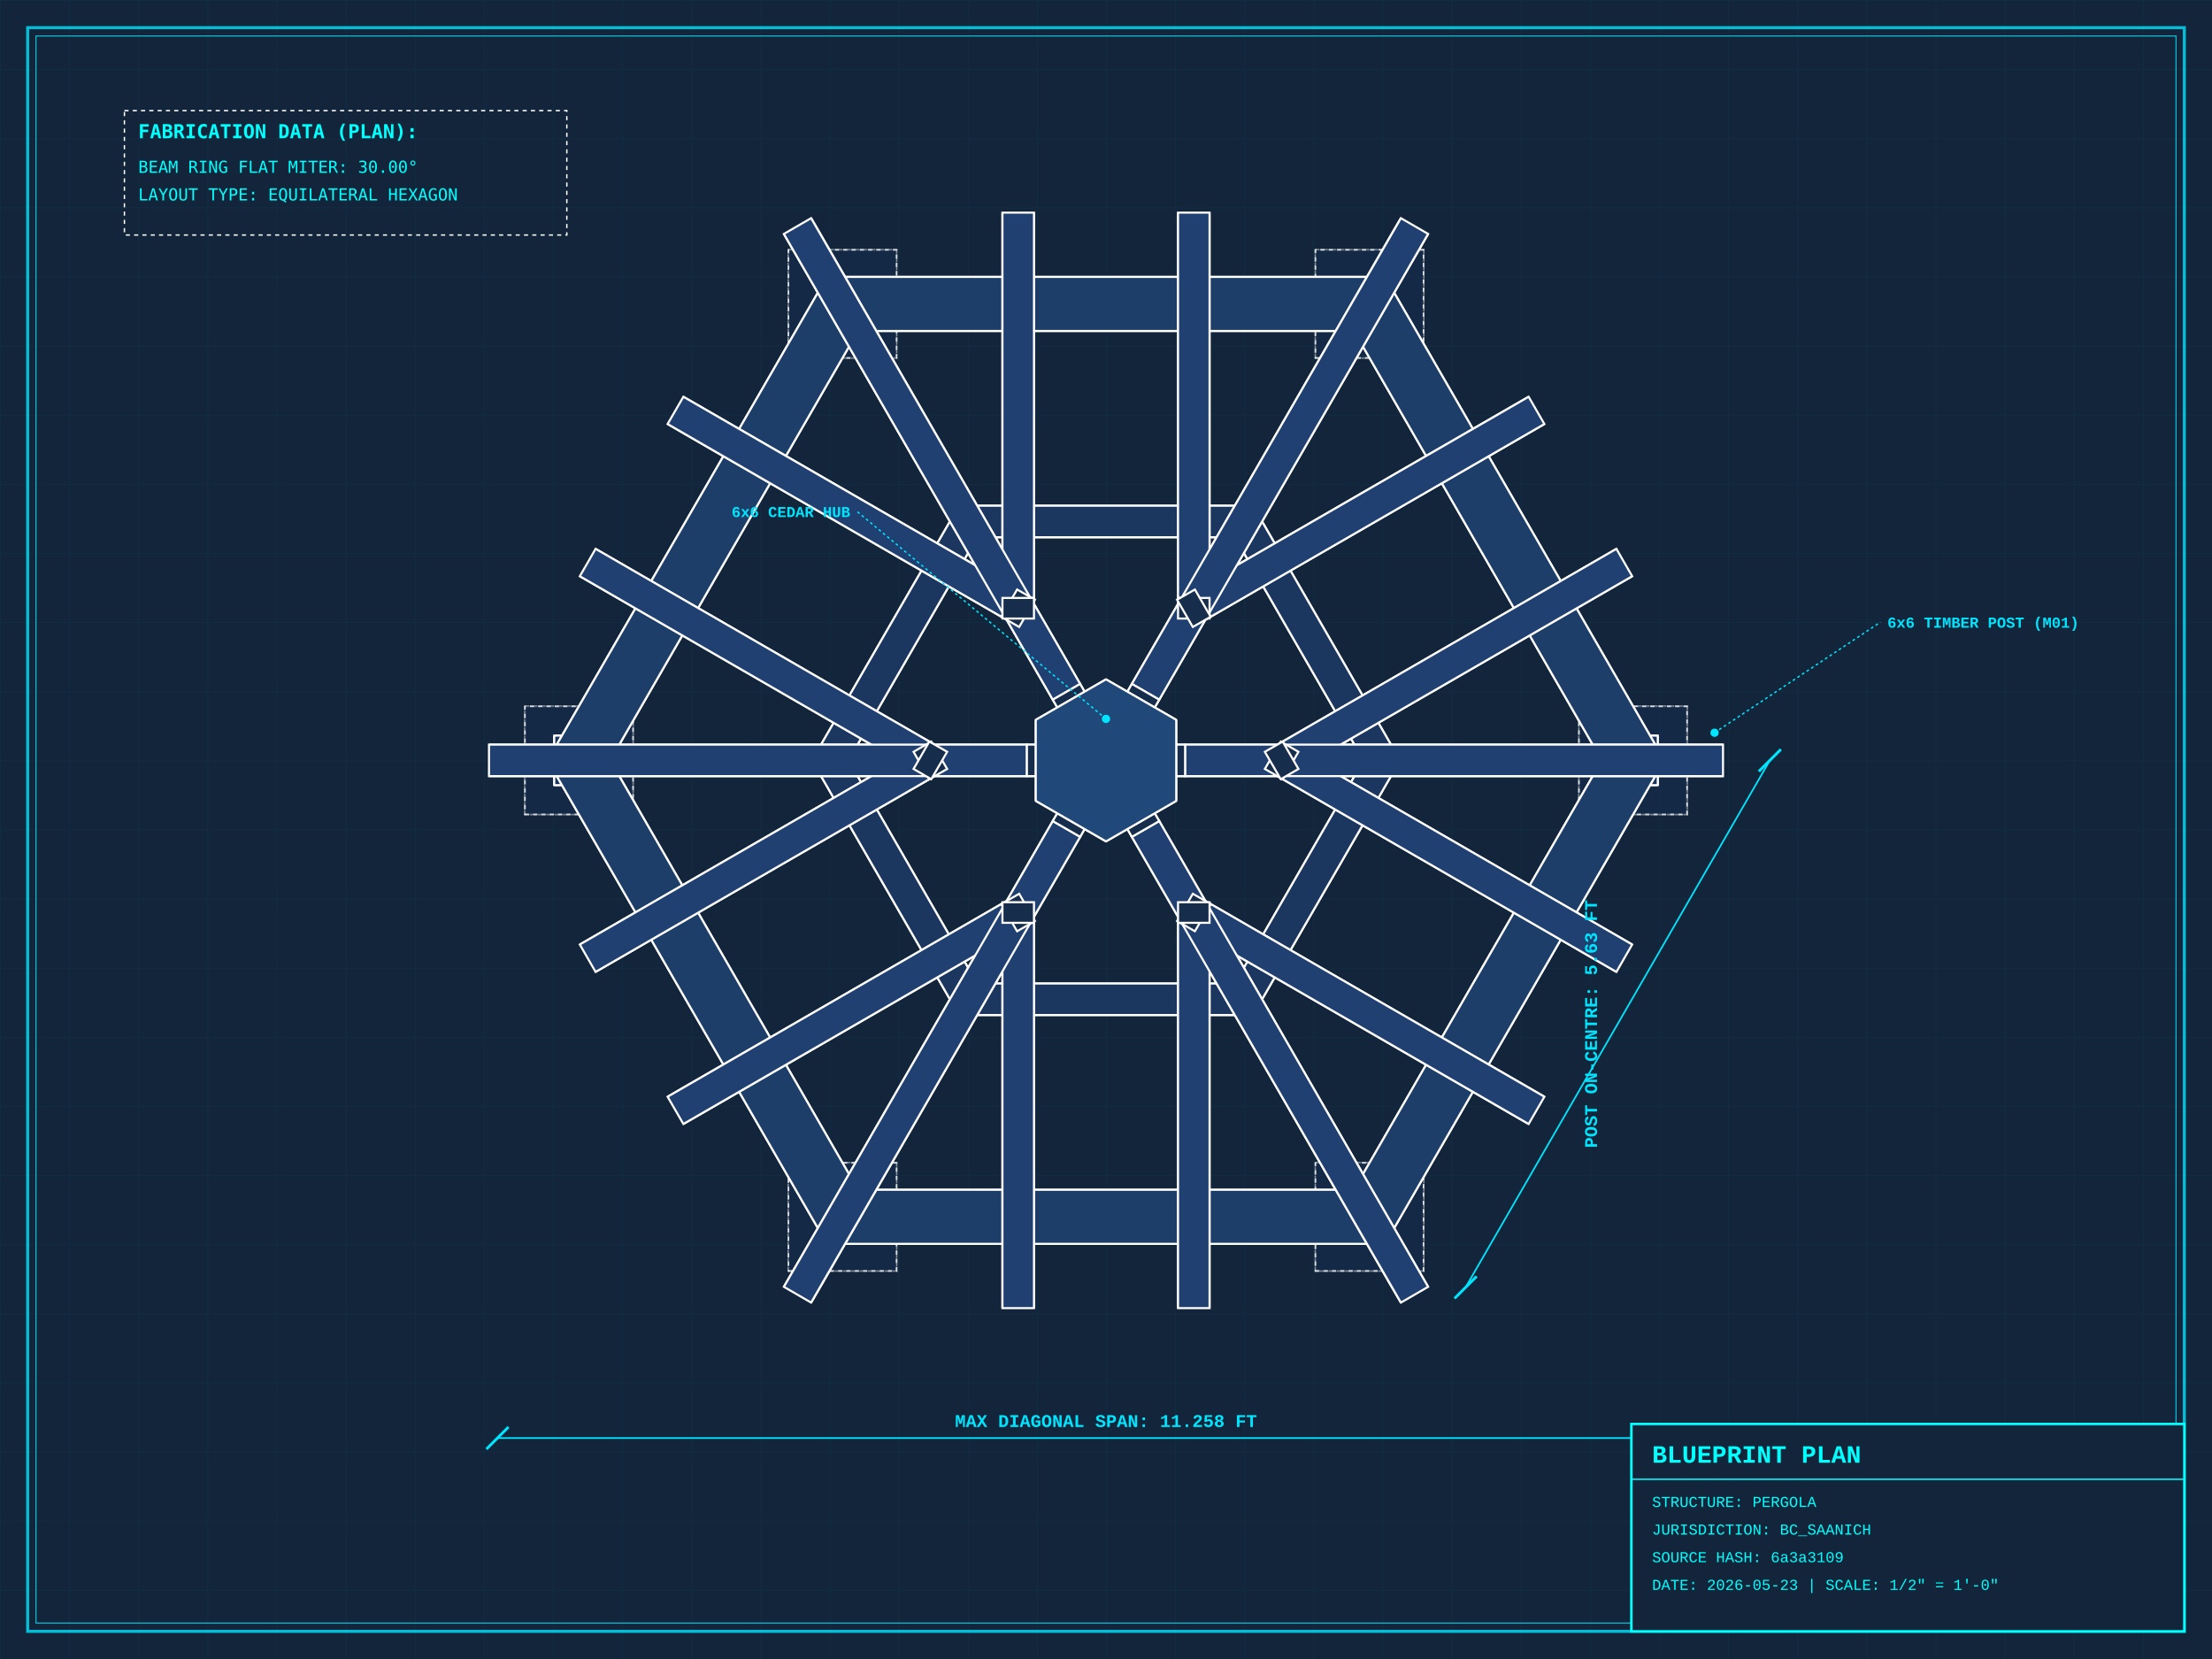
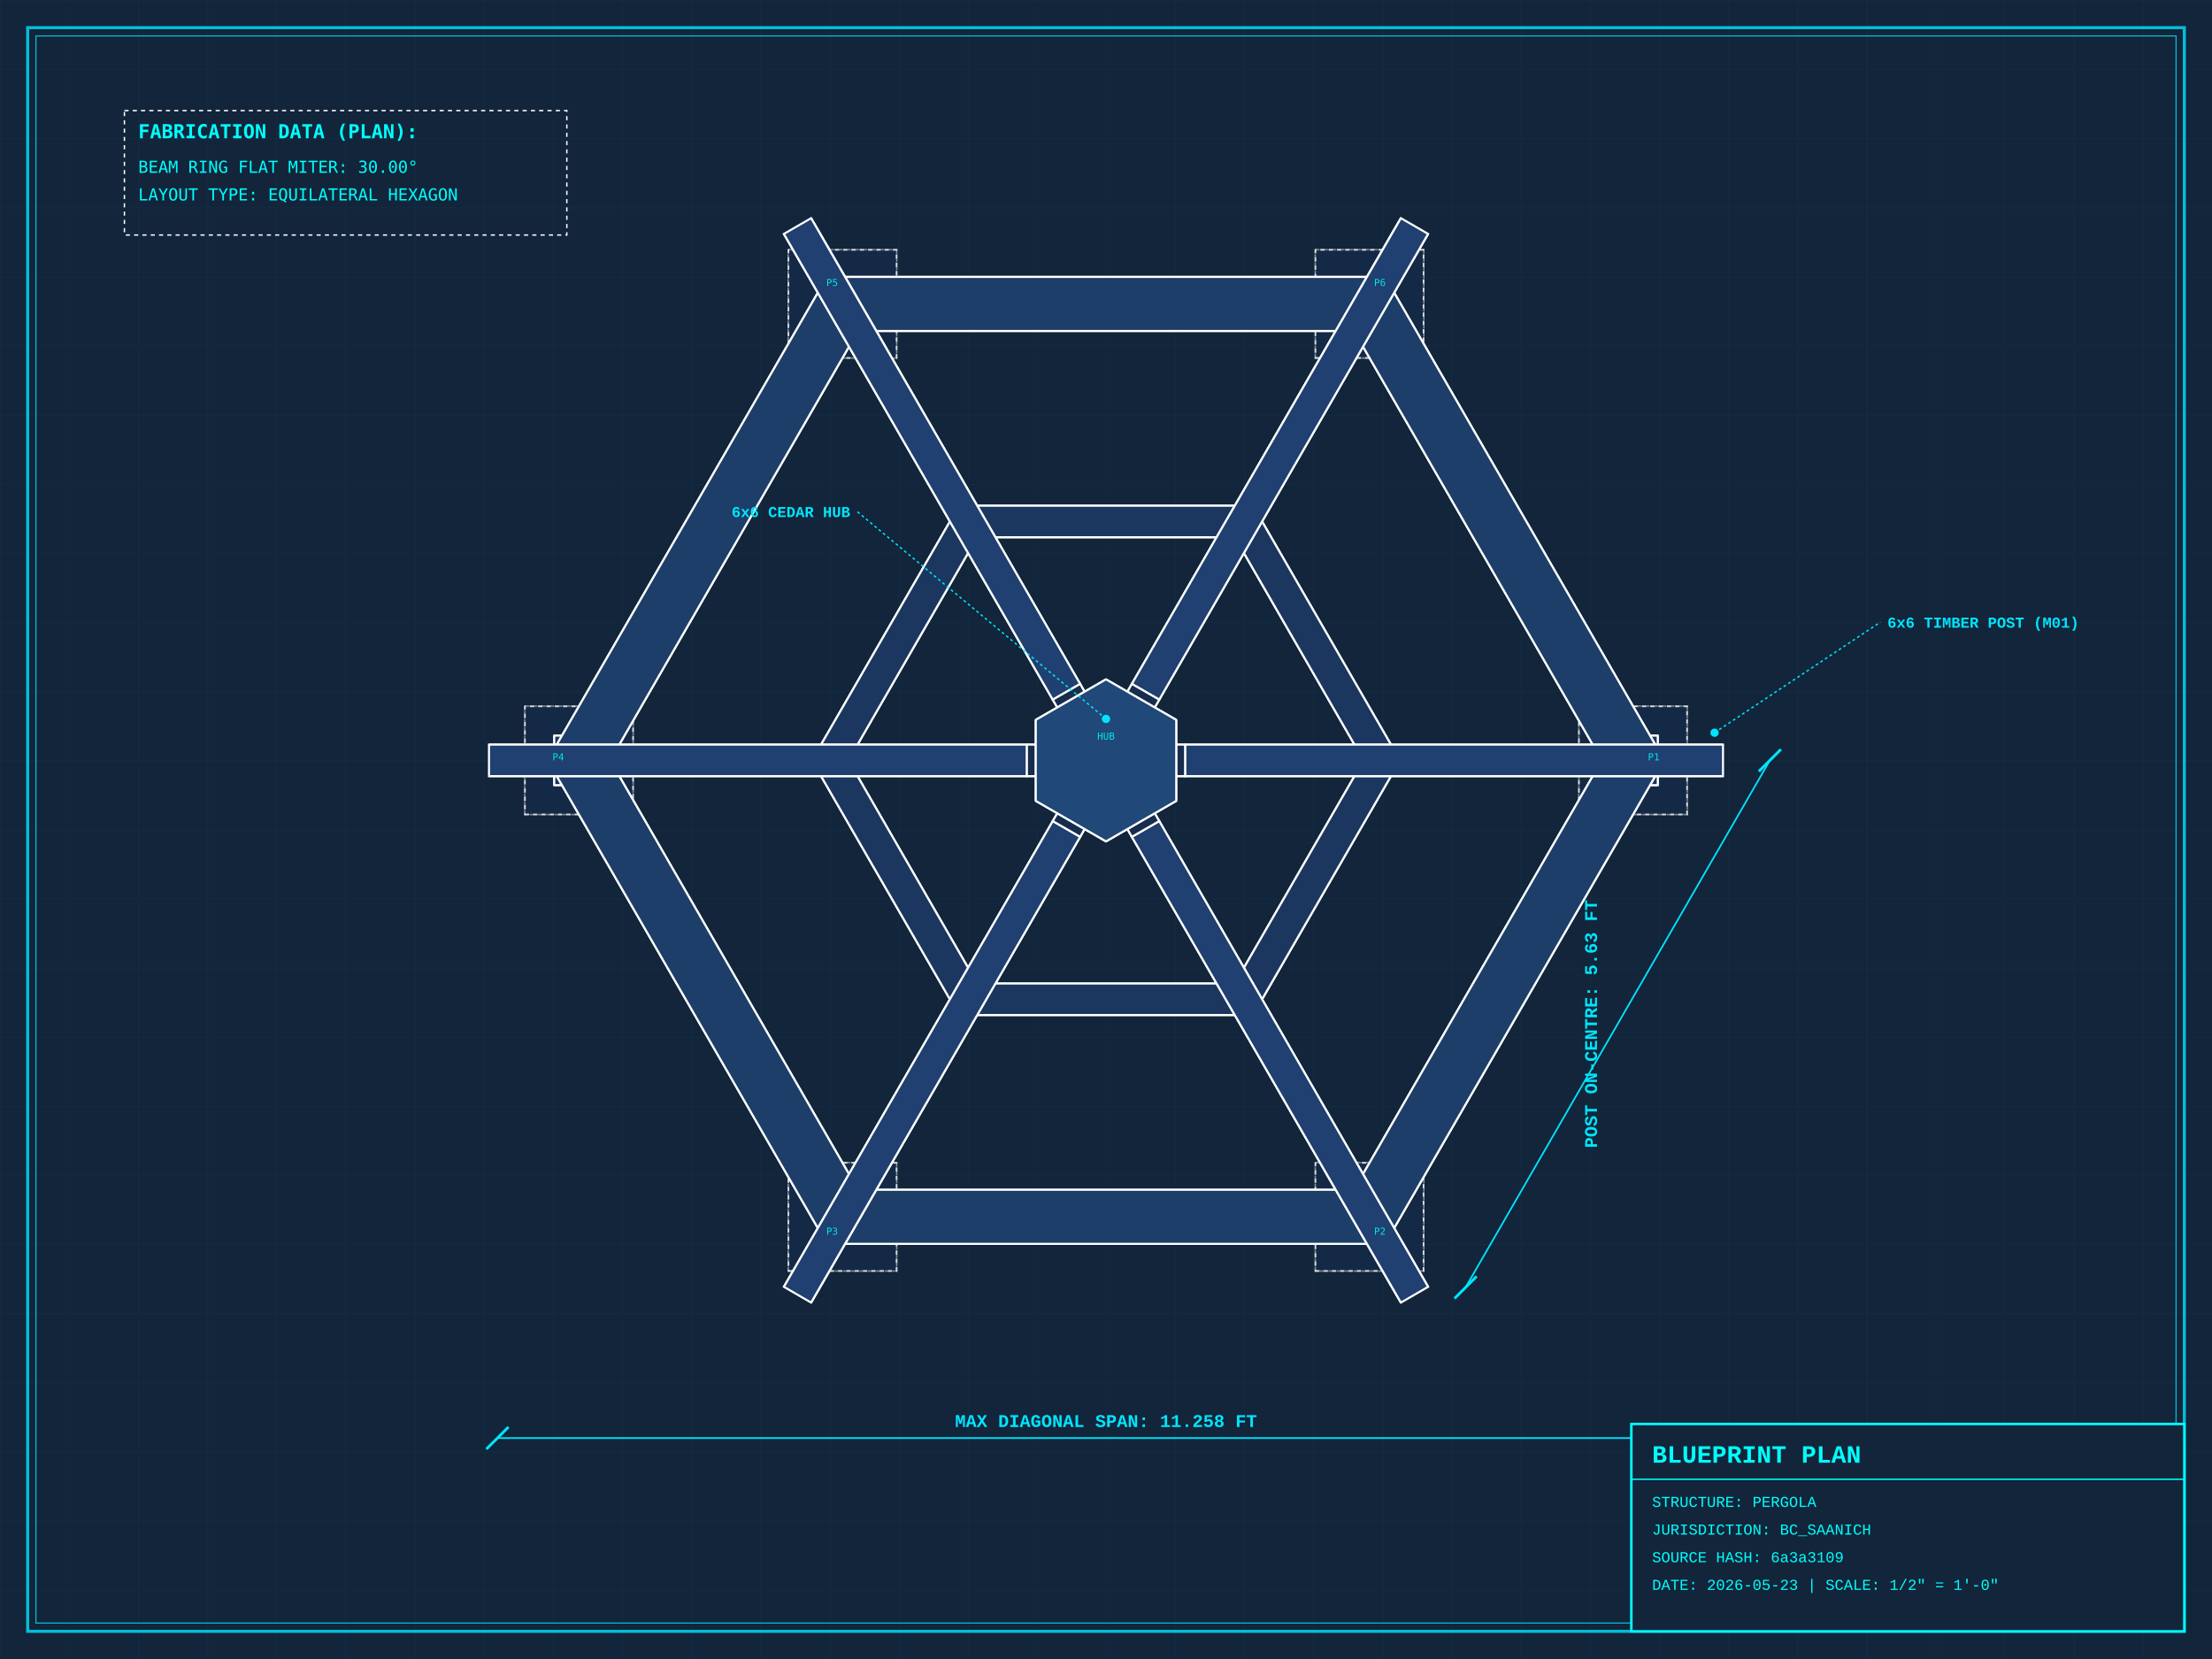
<svg xmlns="http://www.w3.org/2000/svg" viewBox="0 0 1600 1200" width="1600" height="1200">
  <defs>
    <marker id="arrowhead" viewBox="0 0 10 10" refX="0" refY="5" markerWidth="6" markerHeight="6" orient="auto-start-reverse">
      <path d="M 0 0 L 10 5 L 0 10 z" fill="#3d5a80" />
    </marker>
  </defs>
  <rect width="100%" height="100%" fill="#12253a" />
  <defs>
    <pattern id="blueprint-grid" width="50" height="50" patternUnits="userSpaceOnUse">
      <path d="M 50 0 L 0 0 0 50" fill="none" stroke="#00e5ff" stroke-width="0.5" opacity="0.08" />
    </pattern>
  </defs>
  <rect width="100%" height="100%" fill="url(#blueprint-grid)" />
  <rect x="20" y="20" width="1560" height="1160" fill="none" stroke="#00e5ff" stroke-width="2.2" opacity="0.8" />
  <rect x="26" y="26" width="1548" height="1148" fill="none" stroke="#00e5ff" stroke-width="0.8" opacity="0.8" />
  <polygon data-role="footing" data-id="FT1" points="1220.3,589.1 1220.3,510.9 1220.3,510.9 1220.3,589.1" fill="#183050" stroke="#ffffff" stroke-width="1.2" stroke-dasharray="3,3" opacity="0.6" />
  <polygon points="1142.1,589.1 1142.1,589.1 1142.1,510.9 1142.1,510.9" fill="#0d1e30" stroke="#ffffff" stroke-width="1.2" stroke-dasharray="3,3" opacity="0.6" />
  <polygon points="1142.1,589.1 1220.3,589.1 1220.3,589.1 1142.1,589.1" fill="#122440" stroke="#ffffff" stroke-width="1.2" stroke-dasharray="3,3" opacity="0.6" />
  <polygon points="1142.1,510.9 1142.1,510.9 1220.3,510.9 1220.3,510.9" fill="#0e1e34" stroke="#ffffff" stroke-width="1.2" stroke-dasharray="3,3" opacity="0.6" />
  <polygon data-role="footing" data-id="FT2" points="1029.7,919.3 1029.7,841.1 1029.7,841.1 1029.7,919.3" fill="#183050" stroke="#ffffff" stroke-width="1.2" stroke-dasharray="3,3" opacity="0.6" />
  <polygon points="951.5,919.3 951.5,919.3 951.5,841.1 951.5,841.1" fill="#0d1e30" stroke="#ffffff" stroke-width="1.2" stroke-dasharray="3,3" opacity="0.6" />
  <polygon points="951.5,919.3 1029.7,919.3 1029.7,919.3 951.5,919.3" fill="#122440" stroke="#ffffff" stroke-width="1.2" stroke-dasharray="3,3" opacity="0.6" />
  <polygon points="951.5,841.1 951.5,841.1 1029.7,841.1 1029.7,841.1" fill="#0e1e34" stroke="#ffffff" stroke-width="1.2" stroke-dasharray="3,3" opacity="0.6" />
  <polygon data-role="footing" data-id="FT3" points="648.5,919.3 648.5,841.1 648.5,841.1 648.5,919.3" fill="#183050" stroke="#ffffff" stroke-width="1.2" stroke-dasharray="3,3" opacity="0.6" />
  <polygon points="570.3,919.3 570.3,919.3 570.3,841.1 570.3,841.1" fill="#0d1e30" stroke="#ffffff" stroke-width="1.2" stroke-dasharray="3,3" opacity="0.6" />
  <polygon points="570.3,919.3 648.5,919.3 648.5,919.3 570.3,919.3" fill="#122440" stroke="#ffffff" stroke-width="1.2" stroke-dasharray="3,3" opacity="0.6" />
  <polygon points="570.3,841.1 570.3,841.1 648.5,841.1 648.5,841.1" fill="#0e1e34" stroke="#ffffff" stroke-width="1.2" stroke-dasharray="3,3" opacity="0.6" />
  <polygon data-role="footing" data-id="FT4" points="457.9,589.1 457.9,510.9 457.9,510.9 457.9,589.1" fill="#183050" stroke="#ffffff" stroke-width="1.2" stroke-dasharray="3,3" opacity="0.6" />
  <polygon points="379.7,589.1 379.7,589.1 379.7,510.9 379.7,510.9" fill="#0d1e30" stroke="#ffffff" stroke-width="1.2" stroke-dasharray="3,3" opacity="0.6" />
  <polygon points="379.7,589.1 457.9,589.1 457.9,589.1 379.7,589.1" fill="#122440" stroke="#ffffff" stroke-width="1.2" stroke-dasharray="3,3" opacity="0.6" />
  <polygon points="379.7,510.9 379.7,510.9 457.9,510.9 457.9,510.9" fill="#0e1e34" stroke="#ffffff" stroke-width="1.2" stroke-dasharray="3,3" opacity="0.6" />
  <polygon data-role="footing" data-id="FT5" points="648.5,258.9 648.5,180.7 648.5,180.7 648.5,258.9" fill="#183050" stroke="#ffffff" stroke-width="1.2" stroke-dasharray="3,3" opacity="0.6" />
  <polygon points="570.3,258.9 570.3,258.9 570.3,180.7 570.3,180.7" fill="#0d1e30" stroke="#ffffff" stroke-width="1.2" stroke-dasharray="3,3" opacity="0.6" />
  <polygon points="570.3,258.9 648.5,258.9 648.5,258.9 570.3,258.9" fill="#122440" stroke="#ffffff" stroke-width="1.2" stroke-dasharray="3,3" opacity="0.6" />
  <polygon points="570.3,180.7 570.3,180.7 648.5,180.7 648.5,180.7" fill="#0e1e34" stroke="#ffffff" stroke-width="1.2" stroke-dasharray="3,3" opacity="0.6" />
  <polygon data-role="footing" data-id="FT6" points="1029.7,258.9 1029.7,180.7 1029.7,180.7 1029.7,258.9" fill="#183050" stroke="#ffffff" stroke-width="1.2" stroke-dasharray="3,3" opacity="0.6" />
  <polygon points="951.5,258.9 951.5,258.9 951.5,180.7 951.5,180.7" fill="#0d1e30" stroke="#ffffff" stroke-width="1.2" stroke-dasharray="3,3" opacity="0.6" />
  <polygon points="951.5,258.9 1029.7,258.9 1029.7,258.9 951.5,258.9" fill="#122440" stroke="#ffffff" stroke-width="1.2" stroke-dasharray="3,3" opacity="0.6" />
  <polygon points="951.5,180.7 951.5,180.7 1029.7,180.7 1029.7,180.7" fill="#0e1e34" stroke="#ffffff" stroke-width="1.2" stroke-dasharray="3,3" opacity="0.6" />
  <polygon points="1142.1,589.1 1220.3,589.1 1220.3,510.9 1142.1,510.9" fill="#162c4e" stroke="#ffffff" stroke-width="1.2" stroke-dasharray="3,3" opacity="0.6" />
  <polygon points="951.5,919.3 1029.7,919.3 1029.7,841.1 951.5,841.1" fill="#162c4e" stroke="#ffffff" stroke-width="1.2" stroke-dasharray="3,3" opacity="0.6" />
  <polygon points="570.3,919.3 648.5,919.3 648.5,841.1 570.3,841.1" fill="#162c4e" stroke="#ffffff" stroke-width="1.2" stroke-dasharray="3,3" opacity="0.6" />
  <polygon points="379.7,589.1 457.9,589.1 457.9,510.9 379.7,510.9" fill="#162c4e" stroke="#ffffff" stroke-width="1.2" stroke-dasharray="3,3" opacity="0.6" />
  <polygon points="570.3,258.9 648.5,258.9 648.5,180.7 570.3,180.7" fill="#162c4e" stroke="#ffffff" stroke-width="1.2" stroke-dasharray="3,3" opacity="0.6" />
  <polygon points="951.5,258.9 1029.7,258.9 1029.7,180.7 951.5,180.7" fill="#162c4e" stroke="#ffffff" stroke-width="1.2" stroke-dasharray="3,3" opacity="0.6" />
  <polygon data-role="post" data-id="P1" points="1199.1,567.9 1199.1,532.1 1199.1,532.1 1199.1,567.9" fill="#1e4272" stroke="#ffffff" stroke-width="1.5" />
  <polygon points="1163.3,567.9 1163.3,567.9 1163.3,532.1 1163.3,532.1" fill="#0d1e30" stroke="#ffffff" stroke-width="1.5" />
  <polygon points="1163.3,567.9 1199.1,567.9 1199.1,567.9 1163.3,567.9" fill="#162e50" stroke="#ffffff" stroke-width="1.5" />
  <polygon points="1163.3,532.1 1163.3,532.1 1199.1,532.1 1199.1,532.1" fill="#0f2238" stroke="#ffffff" stroke-width="1.5" />
  <polygon data-role="post" data-id="P2" points="1008.5,898.1 1008.5,862.2 1008.5,862.2 1008.5,898.1" fill="#1e4272" stroke="#ffffff" stroke-width="1.5" />
  <polygon points="972.7,898.1 972.7,898.1 972.7,862.2 972.7,862.2" fill="#0d1e30" stroke="#ffffff" stroke-width="1.5" />
  <polygon points="972.7,898.1 1008.5,898.1 1008.5,898.1 972.7,898.1" fill="#162e50" stroke="#ffffff" stroke-width="1.5" />
  <polygon points="972.7,862.2 972.7,862.2 1008.5,862.2 1008.5,862.2" fill="#0f2238" stroke="#ffffff" stroke-width="1.5" />
  <polygon data-role="post" data-id="P3" points="627.3,898.1 627.3,862.2 627.3,862.2 627.3,898.1" fill="#1e4272" stroke="#ffffff" stroke-width="1.5" />
  <polygon points="591.5,898.1 591.5,898.1 591.5,862.2 591.5,862.2" fill="#0d1e30" stroke="#ffffff" stroke-width="1.5" />
  <polygon points="591.5,898.1 627.3,898.1 627.3,898.1 591.5,898.1" fill="#162e50" stroke="#ffffff" stroke-width="1.5" />
  <polygon points="591.5,862.2 591.5,862.2 627.3,862.2 627.3,862.2" fill="#0f2238" stroke="#ffffff" stroke-width="1.5" />
  <polygon data-role="post" data-id="P4" points="436.7,567.9 436.7,532.1 436.7,532.1 436.7,567.9" fill="#1e4272" stroke="#ffffff" stroke-width="1.5" />
  <polygon points="400.9,567.9 400.9,567.9 400.9,532.1 400.9,532.1" fill="#0d1e30" stroke="#ffffff" stroke-width="1.5" />
  <polygon points="400.9,567.9 436.7,567.9 436.7,567.9 400.9,567.9" fill="#162e50" stroke="#ffffff" stroke-width="1.5" />
  <polygon points="400.9,532.1 400.9,532.1 436.7,532.1 436.7,532.1" fill="#0f2238" stroke="#ffffff" stroke-width="1.5" />
  <polygon data-role="post" data-id="P5" points="627.3,237.8 627.3,201.9 627.3,201.9 627.3,237.8" fill="#1e4272" stroke="#ffffff" stroke-width="1.5" />
  <polygon points="591.5,237.8 591.5,237.8 591.5,201.9 591.5,201.9" fill="#0d1e30" stroke="#ffffff" stroke-width="1.5" />
  <polygon points="591.5,237.8 627.3,237.8 627.3,237.8 591.5,237.8" fill="#162e50" stroke="#ffffff" stroke-width="1.5" />
  <polygon points="591.5,201.9 591.5,201.9 627.3,201.9 627.3,201.9" fill="#0f2238" stroke="#ffffff" stroke-width="1.5" />
  <polygon data-role="post" data-id="P6" points="1008.5,237.8 1008.5,201.9 1008.5,201.9 1008.5,237.8" fill="#1e4272" stroke="#ffffff" stroke-width="1.5" />
  <polygon points="972.7,237.8 972.7,237.8 972.7,201.9 972.7,201.9" fill="#0d1e30" stroke="#ffffff" stroke-width="1.5" />
  <polygon points="972.7,237.8 1008.5,237.8 1008.5,237.8 972.7,237.8" fill="#162e50" stroke="#ffffff" stroke-width="1.5" />
  <polygon points="972.7,201.9 972.7,201.9 1008.5,201.9 1008.5,201.9" fill="#0f2238" stroke="#ffffff" stroke-width="1.5" />
  <polygon points="1163.3,567.9 1199.1,567.9 1199.1,532.1 1163.3,532.1" fill="#1a3560" stroke="#ffffff" stroke-width="1.5" />
  <polygon points="972.7,898.1 1008.5,898.1 1008.5,862.2 972.7,862.2" fill="#1a3560" stroke="#ffffff" stroke-width="1.5" />
  <polygon points="591.5,898.1 627.3,898.1 627.3,862.2 591.5,862.2" fill="#1a3560" stroke="#ffffff" stroke-width="1.5" />
  <polygon points="400.9,567.9 436.7,567.9 436.7,532.1 400.9,532.1" fill="#1a3560" stroke="#ffffff" stroke-width="1.5" />
  <polygon points="591.5,237.8 627.3,237.8 627.3,201.9 591.5,201.9" fill="#1a3560" stroke="#ffffff" stroke-width="1.5" />
  <polygon points="972.7,237.8 1008.5,237.8 1008.5,201.9 972.7,201.9" fill="#1a3560" stroke="#ffffff" stroke-width="1.5" />
  <polygon data-role="brace" data-id="Brace0a" points="1178.1,578.2 1186.2,564.2 1117.1,684.0 1109.0,697.9" fill="#132440" stroke="#ffffff" stroke-width="1.5" />
  <polygon points="1158.4,566.8 1089.2,686.5 1097.3,672.6 1166.4,552.8" fill="#0e1e34" stroke="#ffffff" stroke-width="1.5" />
  <polygon data-role="brace" data-id="Brace0b" points="993.7,851.9 985.7,865.9 1054.8,746.2 1062.8,732.2" fill="#132440" stroke="#ffffff" stroke-width="1.5" />
  <polygon points="1013.5,863.3 1082.6,743.6 1074.5,757.6 1005.4,877.3" fill="#0e1e34" stroke="#ffffff" stroke-width="1.5" />
  <polygon data-role="brace" data-id="Brace1a" points="964.6,891.6 980.8,891.6 842.5,891.6 826.4,891.6" fill="#132440" stroke="#ffffff" stroke-width="1.5" />
  <polygon points="964.6,868.7 826.4,868.7 842.5,868.7 980.8,868.7" fill="#0e1e34" stroke="#ffffff" stroke-width="1.5" />
  <polygon data-role="brace" data-id="Brace1b" points="635.4,868.7 619.2,868.7 757.5,868.7 773.6,868.7" fill="#132440" stroke="#ffffff" stroke-width="1.5" />
  <polygon points="635.4,891.6 773.6,891.6 757.5,891.6 619.2,891.6" fill="#0e1e34" stroke="#ffffff" stroke-width="1.5" />
  <polygon data-role="brace" data-id="Brace2a" points="586.5,863.3 594.6,877.3 525.5,757.6 517.4,743.6" fill="#132440" stroke="#ffffff" stroke-width="1.5" />
  <polygon points="606.3,851.9 537.2,732.2 545.2,746.2 614.3,865.9" fill="#0e1e34" stroke="#ffffff" stroke-width="1.5" />
  <polygon data-role="brace" data-id="Brace2b" points="441.6,566.8 433.6,552.8 502.7,672.6 510.8,686.5" fill="#132440" stroke="#ffffff" stroke-width="1.5" />
  <polygon points="421.9,578.2 491.0,697.9 482.9,684.0 413.8,564.2" fill="#0e1e34" stroke="#ffffff" stroke-width="1.5" />
  <polygon data-role="brace" data-id="Brace3a" points="421.9,521.8 413.8,535.8 482.9,416.0 491.0,402.1" fill="#132440" stroke="#ffffff" stroke-width="1.5" />
  <polygon points="441.6,533.2 510.8,413.5 502.7,427.4 433.6,547.2" fill="#0e1e34" stroke="#ffffff" stroke-width="1.5" />
  <polygon data-role="brace" data-id="Brace3b" points="606.3,248.1 614.3,234.1 545.2,353.8 537.2,367.8" fill="#132440" stroke="#ffffff" stroke-width="1.5" />
  <polygon points="586.5,236.7 517.4,356.4 525.5,342.4 594.6,222.7" fill="#0e1e34" stroke="#ffffff" stroke-width="1.5" />
  <polygon data-role="brace" data-id="Brace4a" points="635.4,208.4 619.2,208.4 757.5,208.4 773.6,208.4" fill="#132440" stroke="#ffffff" stroke-width="1.5" />
  <polygon points="635.4,231.3 773.6,231.3 757.5,231.3 619.2,231.3" fill="#0e1e34" stroke="#ffffff" stroke-width="1.5" />
  <polygon data-role="brace" data-id="Brace4b" points="964.6,231.3 980.8,231.3 842.5,231.3 826.4,231.3" fill="#132440" stroke="#ffffff" stroke-width="1.5" />
  <polygon points="964.6,208.4 826.4,208.4 842.5,208.4 980.8,208.4" fill="#0e1e34" stroke="#ffffff" stroke-width="1.5" />
  <polygon data-role="brace" data-id="Brace5a" points="1013.5,236.7 1005.4,222.7 1074.5,342.4 1082.6,356.4" fill="#132440" stroke="#ffffff" stroke-width="1.5" />
  <polygon points="993.7,248.1 1062.8,367.8 1054.8,353.8 985.7,234.1" fill="#0e1e34" stroke="#ffffff" stroke-width="1.5" />
  <polygon data-role="brace" data-id="Brace5b" points="1158.4,533.2 1166.4,547.2 1097.3,427.4 1089.2,413.5" fill="#132440" stroke="#ffffff" stroke-width="1.5" />
  <polygon points="1178.1,521.8 1109.0,402.1 1117.1,416.0 1186.2,535.8" fill="#0e1e34" stroke="#ffffff" stroke-width="1.5" />
  <polygon points="1186.2,564.2 1166.4,552.8 1097.3,672.6 1117.1,684.0" fill="#1b3760" stroke="#ffffff" stroke-width="1.5" />
  <polygon points="985.7,865.9 1005.4,877.3 1074.5,757.6 1054.8,746.2" fill="#1b3760" stroke="#ffffff" stroke-width="1.5" />
  <polygon points="980.8,891.6 980.8,868.7 842.5,868.7 842.5,891.6" fill="#1b3760" stroke="#ffffff" stroke-width="1.5" />
  <polygon points="619.2,868.7 619.2,891.6 757.5,891.6 757.5,868.7" fill="#1b3760" stroke="#ffffff" stroke-width="1.5" />
  <polygon points="594.6,877.3 614.3,865.9 545.2,746.2 525.5,757.6" fill="#1b3760" stroke="#ffffff" stroke-width="1.5" />
  <polygon points="433.6,552.8 413.8,564.2 482.9,684.0 502.7,672.6" fill="#1b3760" stroke="#ffffff" stroke-width="1.5" />
  <polygon points="413.8,535.8 433.6,547.2 502.7,427.4 482.9,416.0" fill="#1b3760" stroke="#ffffff" stroke-width="1.5" />
  <polygon points="614.3,234.1 594.6,222.7 525.5,342.4 545.2,353.8" fill="#1b3760" stroke="#ffffff" stroke-width="1.5" />
  <polygon points="619.2,208.4 619.2,231.3 757.5,231.3 757.5,208.4" fill="#1b3760" stroke="#ffffff" stroke-width="1.5" />
  <polygon points="980.8,231.3 980.8,208.4 842.5,208.4 842.5,231.3" fill="#1b3760" stroke="#ffffff" stroke-width="1.5" />
  <polygon points="1005.4,222.7 985.7,234.1 1054.8,353.8 1074.5,342.4" fill="#1b3760" stroke="#ffffff" stroke-width="1.5" />
  <polygon points="1166.4,547.2 1186.2,535.8 1117.1,416.0 1097.3,427.4" fill="#1b3760" stroke="#ffffff" stroke-width="1.5" />
  <polygon points="1109.0,697.9 1117.1,684.0 1097.3,672.6 1089.2,686.5" fill="#162c4e" stroke="#ffffff" stroke-width="1.5" />
  <polygon points="1062.8,732.2 1054.8,746.2 1074.5,757.6 1082.6,743.6" fill="#162c4e" stroke="#ffffff" stroke-width="1.5" />
  <polygon points="826.4,891.6 842.5,891.6 842.5,868.7 826.4,868.7" fill="#162c4e" stroke="#ffffff" stroke-width="1.5" />
  <polygon points="773.6,868.7 757.5,868.7 757.5,891.6 773.6,891.6" fill="#162c4e" stroke="#ffffff" stroke-width="1.5" />
  <polygon points="517.4,743.6 525.5,757.6 545.2,746.2 537.2,732.2" fill="#162c4e" stroke="#ffffff" stroke-width="1.5" />
  <polygon points="510.8,686.5 502.7,672.6 482.9,684.0 491.0,697.9" fill="#162c4e" stroke="#ffffff" stroke-width="1.5" />
  <polygon points="491.0,402.1 482.9,416.0 502.7,427.4 510.8,413.5" fill="#162c4e" stroke="#ffffff" stroke-width="1.5" />
  <polygon points="537.2,367.8 545.2,353.8 525.5,342.4 517.4,356.4" fill="#162c4e" stroke="#ffffff" stroke-width="1.5" />
  <polygon points="773.6,208.4 757.5,208.4 757.5,231.3 773.6,231.3" fill="#162c4e" stroke="#ffffff" stroke-width="1.5" />
  <polygon points="826.4,231.3 842.5,231.3 842.5,208.4 826.4,208.4" fill="#162c4e" stroke="#ffffff" stroke-width="1.5" />
  <polygon points="1082.6,356.4 1074.5,342.4 1054.8,353.8 1062.8,367.8" fill="#162c4e" stroke="#ffffff" stroke-width="1.5" />
  <polygon points="1089.2,413.5 1097.3,427.4 1117.1,416.0 1109.0,402.1" fill="#162c4e" stroke="#ffffff" stroke-width="1.5" />
  <polygon data-role="beam" data-id="B1" points="1198.2,559.8 1198.2,559.8 1007.5,889.9 1007.5,889.9" fill="#122840" stroke="#ffffff" stroke-width="1.5" />
  <polygon points="1164.3,540.2 973.7,870.4 973.7,870.4 1164.3,540.2" fill="#0d2035" stroke="#ffffff" stroke-width="1.5" />
  <polygon points="1198.2,559.8 1164.3,540.2 1164.3,540.2 1198.2,559.8" fill="#162e4e" stroke="#ffffff" stroke-width="1.5" />
  <polygon points="1007.5,889.9 1007.5,889.9 973.7,870.4 973.7,870.4" fill="#162e4e" stroke="#ffffff" stroke-width="1.5" />
  <polygon data-role="beam" data-id="B2" points="990.6,899.7 990.6,899.7 609.4,899.7 609.4,899.7" fill="#122840" stroke="#ffffff" stroke-width="1.5" />
  <polygon points="990.6,860.6 609.4,860.6 609.4,860.6 990.6,860.6" fill="#0d2035" stroke="#ffffff" stroke-width="1.5" />
  <polygon points="990.6,899.7 990.6,860.6 990.6,860.6 990.6,899.7" fill="#162e4e" stroke="#ffffff" stroke-width="1.5" />
  <polygon points="609.4,899.7 609.4,899.7 609.4,860.6 609.4,860.6" fill="#162e4e" stroke="#ffffff" stroke-width="1.5" />
  <polygon data-role="beam" data-id="B3" points="592.5,889.9 592.5,889.9 401.8,559.8 401.8,559.8" fill="#122840" stroke="#ffffff" stroke-width="1.5" />
  <polygon points="626.3,870.4 435.7,540.2 435.7,540.2 626.3,870.4" fill="#0d2035" stroke="#ffffff" stroke-width="1.5" />
  <polygon points="592.5,889.9 626.3,870.4 626.3,870.4 592.5,889.9" fill="#162e4e" stroke="#ffffff" stroke-width="1.5" />
  <polygon points="401.8,559.8 401.8,559.8 435.7,540.2 435.7,540.2" fill="#162e4e" stroke="#ffffff" stroke-width="1.5" />
  <polygon data-role="beam" data-id="B4" points="401.8,540.2 401.8,540.2 592.5,210.1 592.5,210.1" fill="#122840" stroke="#ffffff" stroke-width="1.5" />
  <polygon points="435.7,559.8 626.3,229.6 626.3,229.6 435.7,559.8" fill="#0d2035" stroke="#ffffff" stroke-width="1.5" />
  <polygon points="401.8,540.2 435.7,559.8 435.7,559.8 401.8,540.2" fill="#162e4e" stroke="#ffffff" stroke-width="1.5" />
  <polygon points="592.5,210.1 592.5,210.1 626.3,229.6 626.3,229.6" fill="#162e4e" stroke="#ffffff" stroke-width="1.5" />
  <polygon data-role="beam" data-id="B5" points="609.4,200.3 609.4,200.3 990.6,200.3 990.6,200.3" fill="#122840" stroke="#ffffff" stroke-width="1.5" />
  <polygon points="609.4,239.4 990.6,239.4 990.6,239.4 609.4,239.4" fill="#0d2035" stroke="#ffffff" stroke-width="1.5" />
  <polygon points="609.4,200.3 609.4,239.4 609.4,239.4 609.4,200.3" fill="#162e4e" stroke="#ffffff" stroke-width="1.5" />
  <polygon points="990.6,200.3 990.6,200.3 990.6,239.4 990.6,239.4" fill="#162e4e" stroke="#ffffff" stroke-width="1.5" />
  <polygon data-role="beam" data-id="B6" points="1007.5,210.1 1007.5,210.1 1198.2,540.2 1198.2,540.2" fill="#122840" stroke="#ffffff" stroke-width="1.5" />
  <polygon points="973.7,229.6 1164.3,559.8 1164.3,559.8 973.7,229.6" fill="#0d2035" stroke="#ffffff" stroke-width="1.5" />
  <polygon points="1007.5,210.1 973.7,229.6 973.7,229.6 1007.5,210.1" fill="#162e4e" stroke="#ffffff" stroke-width="1.5" />
  <polygon points="1198.2,540.2 1198.2,540.2 1164.3,559.8 1164.3,559.8" fill="#162e4e" stroke="#ffffff" stroke-width="1.5" />
  <polygon points="1198.2,559.8 1164.3,540.2 973.7,870.4 1007.5,889.9" fill="#1d3e68" stroke="#ffffff" stroke-width="1.5" />
  <polygon points="990.6,899.7 990.6,860.6 609.4,860.6 609.4,899.7" fill="#1d3e68" stroke="#ffffff" stroke-width="1.5" />
  <polygon points="592.5,889.9 626.3,870.4 435.7,540.2 401.8,559.8" fill="#1d3e68" stroke="#ffffff" stroke-width="1.5" />
  <polygon points="401.8,540.2 435.7,559.8 626.3,229.6 592.5,210.1" fill="#1d3e68" stroke="#ffffff" stroke-width="1.5" />
  <polygon points="609.4,200.3 609.4,239.4 990.6,239.4 990.6,200.3" fill="#1d3e68" stroke="#ffffff" stroke-width="1.5" />
  <polygon points="1007.5,210.1 973.7,229.6 1164.3,559.8 1198.2,540.2" fill="#1d3e68" stroke="#ffffff" stroke-width="1.5" />
  <polygon data-role="purlin" data-id="Purlin1" points="1009.4,555.7 1009.4,555.7 909.6,728.5 909.6,728.5" fill="#132440" stroke="#ffffff" stroke-width="1.5" />
  <polygon points="989.6,544.3 889.9,717.1 889.9,717.1 989.6,544.3" fill="#0e1e34" stroke="#ffffff" stroke-width="1.5" />
  <polygon points="1009.4,555.7 989.6,544.3 989.6,544.3 1009.4,555.7" fill="#162c4e" stroke="#ffffff" stroke-width="1.5" />
  <polygon points="909.6,728.5 909.6,728.5 889.9,717.1 889.9,717.1" fill="#162c4e" stroke="#ffffff" stroke-width="1.5" />
  <polygon data-role="purlin" data-id="Purlin2" points="899.7,734.2 899.7,734.2 700.3,734.2 700.3,734.2" fill="#132440" stroke="#ffffff" stroke-width="1.5" />
  <polygon points="899.7,711.4 700.3,711.4 700.3,711.4 899.7,711.4" fill="#0e1e34" stroke="#ffffff" stroke-width="1.5" />
  <polygon points="899.7,734.2 899.7,711.4 899.7,711.4 899.7,734.2" fill="#162c4e" stroke="#ffffff" stroke-width="1.5" />
  <polygon points="700.3,734.2 700.3,734.2 700.3,711.4 700.3,711.4" fill="#162c4e" stroke="#ffffff" stroke-width="1.5" />
  <polygon data-role="purlin" data-id="Purlin3" points="690.4,728.5 690.4,728.5 590.6,555.7 590.6,555.7" fill="#132440" stroke="#ffffff" stroke-width="1.5" />
  <polygon points="710.1,717.1 610.4,544.3 610.4,544.3 710.1,717.1" fill="#0e1e34" stroke="#ffffff" stroke-width="1.5" />
  <polygon points="690.4,728.5 710.1,717.1 710.1,717.1 690.4,728.5" fill="#162c4e" stroke="#ffffff" stroke-width="1.5" />
  <polygon points="590.6,555.7 590.6,555.7 610.4,544.3 610.4,544.3" fill="#162c4e" stroke="#ffffff" stroke-width="1.5" />
  <polygon data-role="purlin" data-id="Purlin4" points="590.6,544.3 590.6,544.3 690.4,371.5 690.4,371.5" fill="#132440" stroke="#ffffff" stroke-width="1.5" />
  <polygon points="610.4,555.7 710.1,382.9 710.1,382.9 610.4,555.7" fill="#0e1e34" stroke="#ffffff" stroke-width="1.5" />
  <polygon points="590.6,544.3 610.4,555.7 610.4,555.7 590.6,544.3" fill="#162c4e" stroke="#ffffff" stroke-width="1.5" />
  <polygon points="690.4,371.5 690.4,371.5 710.1,382.9 710.1,382.9" fill="#162c4e" stroke="#ffffff" stroke-width="1.5" />
  <polygon data-role="purlin" data-id="Purlin5" points="700.3,365.8 700.3,365.8 899.7,365.8 899.7,365.8" fill="#132440" stroke="#ffffff" stroke-width="1.5" />
  <polygon points="700.3,388.6 899.7,388.6 899.7,388.6 700.3,388.6" fill="#0e1e34" stroke="#ffffff" stroke-width="1.5" />
  <polygon points="700.3,365.8 700.3,388.6 700.3,388.6 700.3,365.8" fill="#162c4e" stroke="#ffffff" stroke-width="1.5" />
  <polygon points="899.7,365.8 899.7,365.8 899.7,388.6 899.7,388.6" fill="#162c4e" stroke="#ffffff" stroke-width="1.5" />
  <polygon data-role="purlin" data-id="Purlin6" points="909.6,371.5 909.6,371.5 1009.4,544.3 1009.4,544.3" fill="#132440" stroke="#ffffff" stroke-width="1.5" />
  <polygon points="889.9,382.9 989.6,555.7 989.6,555.7 889.9,382.9" fill="#0e1e34" stroke="#ffffff" stroke-width="1.5" />
  <polygon points="909.6,371.5 889.9,382.9 889.9,382.9 909.6,371.5" fill="#162c4e" stroke="#ffffff" stroke-width="1.5" />
  <polygon points="1009.4,544.3 1009.4,544.3 989.6,555.7 989.6,555.7" fill="#162c4e" stroke="#ffffff" stroke-width="1.5" />
  <polygon points="1009.4,555.7 989.6,544.3 889.9,717.1 909.6,728.5" fill="#1b3760" stroke="#ffffff" stroke-width="1.5" />
  <polygon points="899.7,734.2 899.7,711.4 700.3,711.4 700.3,734.2" fill="#1b3760" stroke="#ffffff" stroke-width="1.5" />
  <polygon points="690.4,728.5 710.1,717.1 610.4,544.3 590.6,555.7" fill="#1b3760" stroke="#ffffff" stroke-width="1.5" />
  <polygon points="590.6,544.3 610.4,555.7 710.1,382.9 690.4,371.5" fill="#1b3760" stroke="#ffffff" stroke-width="1.5" />
  <polygon points="700.3,365.8 700.3,388.6 899.7,388.6 899.7,365.8" fill="#1b3760" stroke="#ffffff" stroke-width="1.5" />
  <polygon points="909.6,371.5 889.9,382.9 989.6,555.7 1009.4,544.3" fill="#1b3760" stroke="#ffffff" stroke-width="1.5" />
-   <polygon data-role="rafter" data-id="Jack0b" points="1092.8,805.6 1105.7,813.0 864.3,673.6 851.4,666.2" fill="#132842" stroke="#ffffff" stroke-width="1.5" />
-   <polygon points="1104.2,785.8 862.8,646.5 875.7,653.9 1117.1,793.3" fill="#0e2234" stroke="#ffffff" stroke-width="1.5" />
-   <polygon data-role="rafter" data-id="Jack1a" points="852.1,931.4 852.1,946.2 852.1,667.5 852.1,652.6" fill="#132842" stroke="#ffffff" stroke-width="1.5" />
-   <polygon points="874.9,931.4 874.9,652.6 874.9,667.5 874.9,946.2" fill="#0e2234" stroke="#ffffff" stroke-width="1.5" />
-   <polygon data-role="rafter" data-id="Jack2a" points="495.8,785.8 482.9,793.3 724.3,653.9 737.2,646.5" fill="#132842" stroke="#ffffff" stroke-width="1.5" />
-   <polygon points="507.2,805.6 748.6,666.2 735.7,673.6 494.3,813.0" fill="#0e2234" stroke="#ffffff" stroke-width="1.5" />
-   <polygon data-role="rafter" data-id="Jack2b" points="432.2,675.8 419.4,683.2 660.8,543.8 673.6,536.4" fill="#132842" stroke="#ffffff" stroke-width="1.5" />
-   <polygon points="443.6,695.5 685.1,556.2 672.2,563.6 430.8,703.0" fill="#0e2234" stroke="#ffffff" stroke-width="1.5" />
-   <polygon data-role="rafter" data-id="Jack4b" points="874.9,168.6 874.9,153.8 874.9,432.5 874.9,447.4" fill="#132842" stroke="#ffffff" stroke-width="1.5" />
-   <polygon points="852.1,168.6 852.1,447.4 852.1,432.5 852.1,153.8" fill="#0e2234" stroke="#ffffff" stroke-width="1.5" />
-   <polygon data-role="rafter" data-id="Jack5a" points="1104.2,314.2 1117.1,306.7 875.7,446.1 862.8,453.5" fill="#132842" stroke="#ffffff" stroke-width="1.5" />
-   <polygon points="1092.8,294.4 851.4,433.8 864.3,426.4 1105.7,287.0" fill="#0e2234" stroke="#ffffff" stroke-width="1.5" />
-   <polygon data-role="rafter" data-id="Jack0a" points="1156.4,695.5 1169.2,703.0 927.8,563.6 914.9,556.2" fill="#132842" stroke="#ffffff" stroke-width="1.5" />
-   <polygon points="1167.8,675.8 926.4,536.4 939.2,543.8 1180.6,683.2" fill="#0e2234" stroke="#ffffff" stroke-width="1.5" />
-   <polygon data-role="rafter" data-id="Jack1b" points="725.1,931.4 725.1,946.2 725.1,667.5 725.1,652.6" fill="#132842" stroke="#ffffff" stroke-width="1.5" />
-   <polygon points="747.9,931.4 747.9,652.6 747.9,667.5 747.9,946.2" fill="#0e2234" stroke="#ffffff" stroke-width="1.5" />
-   <polygon data-role="rafter" data-id="Jack3a" points="443.6,404.5 430.8,397.0 672.2,536.4 685.1,543.8" fill="#132842" stroke="#ffffff" stroke-width="1.5" />
-   <polygon points="432.2,424.2 673.6,563.6 660.8,556.2 419.4,416.8" fill="#0e2234" stroke="#ffffff" stroke-width="1.5" />
-   <polygon data-role="rafter" data-id="Jack3b" points="507.2,294.4 494.3,287.0 735.7,426.4 748.6,433.8" fill="#132842" stroke="#ffffff" stroke-width="1.5" />
-   <polygon points="495.8,314.2 737.2,453.5 724.3,446.1 482.9,306.7" fill="#0e2234" stroke="#ffffff" stroke-width="1.5" />
-   <polygon data-role="rafter" data-id="Jack4a" points="747.9,168.6 747.9,153.8 747.9,432.5 747.9,447.4" fill="#132842" stroke="#ffffff" stroke-width="1.5" />
-   <polygon points="725.1,168.6 725.1,447.4 725.1,432.5 725.1,153.8" fill="#0e2234" stroke="#ffffff" stroke-width="1.5" />
-   <polygon data-role="rafter" data-id="Jack5b" points="1167.8,424.2 1180.6,416.8 939.2,556.2 926.4,563.6" fill="#132842" stroke="#ffffff" stroke-width="1.5" />
-   <polygon points="1156.4,404.5 914.9,543.8 927.8,536.4 1169.2,397.0" fill="#0e2234" stroke="#ffffff" stroke-width="1.5" />
  <polygon data-role="rafter" data-id="R1" points="1233.4,561.4 1246.3,561.4 857.2,561.4 844.3,561.4" fill="#132842" stroke="#ffffff" stroke-width="1.5" />
  <polygon points="1233.4,538.6 844.3,538.6 857.2,538.6 1246.3,538.6" fill="#0e2234" stroke="#ffffff" stroke-width="1.5" />
  <polygon data-role="rafter" data-id="R2" points="1006.8,931.1 1013.3,942.2 818.7,605.3 812.3,594.1" fill="#132842" stroke="#ffffff" stroke-width="1.5" />
  <polygon points="1026.6,919.7 832.0,582.7 838.5,593.9 1033.0,930.8" fill="#0e2234" stroke="#ffffff" stroke-width="1.5" />
  <polygon data-role="rafter" data-id="R3" points="573.4,919.7 567.0,930.8 761.5,593.9 768.0,582.7" fill="#132842" stroke="#ffffff" stroke-width="1.5" />
  <polygon points="593.2,931.1 787.7,594.1 781.3,605.3 586.7,942.2" fill="#0e2234" stroke="#ffffff" stroke-width="1.5" />
  <polygon data-role="rafter" data-id="R4" points="366.6,538.6 353.7,538.6 742.8,538.6 755.7,538.6" fill="#132842" stroke="#ffffff" stroke-width="1.5" />
  <polygon points="366.6,561.4 755.7,561.4 742.8,561.4 353.7,561.4" fill="#0e2234" stroke="#ffffff" stroke-width="1.5" />
  <polygon data-role="rafter" data-id="R5" points="593.2,168.9 586.7,157.8 781.3,494.7 787.7,505.9" fill="#132842" stroke="#ffffff" stroke-width="1.5" />
  <polygon points="573.4,180.3 768.0,517.3 761.5,506.1 567.0,169.2" fill="#0e2234" stroke="#ffffff" stroke-width="1.5" />
  <polygon data-role="rafter" data-id="R6" points="1026.6,180.3 1033.0,169.2 838.5,506.1 832.0,517.3" fill="#132842" stroke="#ffffff" stroke-width="1.5" />
  <polygon points="1006.8,168.9 812.3,505.9 818.7,494.7 1013.3,157.8" fill="#0e2234" stroke="#ffffff" stroke-width="1.5" />
-   <polygon points="1169.2,703.0 1180.6,683.2 939.2,543.8 927.8,563.6" fill="#1f4070" stroke="#ffffff" stroke-width="1.5" />
-   <polygon points="1105.7,813.0 1117.1,793.3 875.7,653.9 864.3,673.6" fill="#1f4070" stroke="#ffffff" stroke-width="1.5" />
-   <polygon points="852.1,946.2 874.9,946.2 874.9,667.5 852.1,667.5" fill="#1f4070" stroke="#ffffff" stroke-width="1.5" />
-   <polygon points="725.1,946.2 747.9,946.2 747.9,667.5 725.1,667.5" fill="#1f4070" stroke="#ffffff" stroke-width="1.5" />
-   <polygon points="482.9,793.3 494.3,813.0 735.7,673.6 724.3,653.9" fill="#1f4070" stroke="#ffffff" stroke-width="1.5" />
-   <polygon points="419.4,683.2 430.8,703.0 672.2,563.6 660.8,543.8" fill="#1f4070" stroke="#ffffff" stroke-width="1.5" />
-   <polygon points="430.8,397.0 419.4,416.8 660.8,556.2 672.2,536.4" fill="#1f4070" stroke="#ffffff" stroke-width="1.5" />
-   <polygon points="494.3,287.0 482.9,306.7 724.3,446.1 735.7,426.4" fill="#1f4070" stroke="#ffffff" stroke-width="1.5" />
-   <polygon points="747.9,153.8 725.1,153.8 725.1,432.5 747.9,432.5" fill="#1f4070" stroke="#ffffff" stroke-width="1.5" />
-   <polygon points="874.9,153.8 852.1,153.8 852.1,432.5 874.9,432.5" fill="#1f4070" stroke="#ffffff" stroke-width="1.5" />
-   <polygon points="1117.1,306.7 1105.7,287.0 864.3,426.4 875.7,446.1" fill="#1f4070" stroke="#ffffff" stroke-width="1.5" />
-   <polygon points="1180.6,416.8 1169.2,397.0 927.8,536.4 939.2,556.2" fill="#1f4070" stroke="#ffffff" stroke-width="1.5" />
  <polygon points="1246.3,561.4 1246.3,538.6 857.2,538.6 857.2,561.4" fill="#1f4070" stroke="#ffffff" stroke-width="1.5" />
  <polygon points="1013.3,942.2 1033.0,930.8 838.5,593.9 818.7,605.3" fill="#1f4070" stroke="#ffffff" stroke-width="1.5" />
  <polygon points="567.0,930.8 586.7,942.2 781.3,605.3 761.5,593.9" fill="#1f4070" stroke="#ffffff" stroke-width="1.5" />
  <polygon points="353.7,538.6 353.7,561.4 742.8,561.4 742.8,538.6" fill="#1f4070" stroke="#ffffff" stroke-width="1.5" />
  <polygon points="586.7,157.8 567.0,169.2 761.5,506.1 781.3,494.7" fill="#1f4070" stroke="#ffffff" stroke-width="1.5" />
  <polygon points="1033.0,169.2 1013.3,157.8 818.7,494.7 838.5,506.1" fill="#1f4070" stroke="#ffffff" stroke-width="1.5" />
-   <polygon points="851.4,666.2 864.3,673.6 875.7,653.9 862.8,646.5" fill="#172d4c" stroke="#ffffff" stroke-width="1.5" />
-   <polygon points="852.1,652.6 852.1,667.5 874.9,667.5 874.9,652.6" fill="#172d4c" stroke="#ffffff" stroke-width="1.5" />
-   <polygon points="737.2,646.5 724.3,653.9 735.7,673.6 748.6,666.2" fill="#172d4c" stroke="#ffffff" stroke-width="1.5" />
-   <polygon points="673.6,536.4 660.8,543.8 672.2,563.6 685.1,556.2" fill="#172d4c" stroke="#ffffff" stroke-width="1.5" />
-   <polygon points="874.9,447.4 874.9,432.5 852.1,432.5 852.1,447.4" fill="#172d4c" stroke="#ffffff" stroke-width="1.5" />
-   <polygon points="862.8,453.5 875.7,446.1 864.3,426.4 851.4,433.8" fill="#172d4c" stroke="#ffffff" stroke-width="1.5" />
-   <polygon points="914.9,556.2 927.8,563.6 939.2,543.8 926.4,536.4" fill="#172d4c" stroke="#ffffff" stroke-width="1.5" />
-   <polygon points="725.1,652.6 725.1,667.5 747.9,667.5 747.9,652.6" fill="#172d4c" stroke="#ffffff" stroke-width="1.5" />
-   <polygon points="685.1,543.8 672.2,536.4 660.8,556.2 673.6,563.6" fill="#172d4c" stroke="#ffffff" stroke-width="1.5" />
-   <polygon points="748.6,433.8 735.7,426.4 724.3,446.1 737.2,453.5" fill="#172d4c" stroke="#ffffff" stroke-width="1.5" />
-   <polygon points="747.9,447.4 747.9,432.5 725.1,432.5 725.1,447.4" fill="#172d4c" stroke="#ffffff" stroke-width="1.5" />
-   <polygon points="926.4,563.6 939.2,556.2 927.8,536.4 914.9,543.8" fill="#172d4c" stroke="#ffffff" stroke-width="1.5" />
  <polygon points="844.3,561.4 857.2,561.4 857.2,538.6 844.3,538.6" fill="#172d4c" stroke="#ffffff" stroke-width="1.5" />
  <polygon points="812.3,594.1 818.7,605.3 838.5,593.9 832.0,582.7" fill="#172d4c" stroke="#ffffff" stroke-width="1.5" />
  <polygon points="768.0,582.7 761.5,593.9 781.3,605.3 787.7,594.1" fill="#172d4c" stroke="#ffffff" stroke-width="1.5" />
  <polygon points="755.7,538.6 742.8,538.6 742.8,561.4 755.7,561.4" fill="#172d4c" stroke="#ffffff" stroke-width="1.5" />
  <polygon points="787.7,505.9 781.3,494.7 761.5,506.1 768.0,517.3" fill="#172d4c" stroke="#ffffff" stroke-width="1.5" />
  <polygon points="832.0,517.3 838.5,506.1 818.7,494.7 812.3,505.9" fill="#172d4c" stroke="#ffffff" stroke-width="1.5" />
  <polygon data-role="hub" data-id="HUB" points="850.8,579.3 800.0,608.6 800.0,608.6 850.8,579.3" fill="#1a3868" stroke="#ffffff" stroke-width="1.5" />
  <polygon points="800.0,608.6 749.2,579.3 749.2,579.3 800.0,608.6" fill="#1a3868" stroke="#ffffff" stroke-width="1.5" />
  <polygon points="749.2,579.3 749.2,520.7 749.2,520.7 749.2,579.3" fill="#152d56" stroke="#ffffff" stroke-width="1.5" />
  <polygon points="749.2,520.7 800.0,491.4 800.0,491.4 749.2,520.7" fill="#152d56" stroke="#ffffff" stroke-width="1.5" />
  <polygon points="800.0,491.4 850.8,520.7 850.8,520.7 800.0,491.4" fill="#152d56" stroke="#ffffff" stroke-width="1.5" />
  <polygon points="850.8,520.7 850.8,579.3 850.8,579.3 850.8,520.7" fill="#1a3868" stroke="#ffffff" stroke-width="1.5" />
  <polygon points="850.8,579.3 800.0,608.6 749.2,579.3 749.2,520.7 800.0,491.4 850.8,520.7" fill="#204878" stroke="#ffffff" stroke-width="1.5" />
  <g data-role="dimension">
    <line x1="359.812" y1="1040.188" x2="1240.188" y2="1040.188" stroke="#00e5ff" stroke-width="1.2" />
    <line x1="351.812" y1="1048.188" x2="367.812" y2="1032.188" stroke="#00e5ff" stroke-width="2" />
    <line x1="1232.188" y1="1048.188" x2="1248.188" y2="1032.188" stroke="#00e5ff" stroke-width="2" />
    <text x="800.0" y="1032.188" text-anchor="middle" font-family="Courier New, monospace" font-size="13" font-weight="bold" fill="#00e5ff">MAX DIAGONAL SPAN: 11.258 FT</text>
  </g>
  <g data-role="dimension">
    <line x1="1280.188" y1="550.0" x2="1060.094" y2="931.214" stroke="#00e5ff" stroke-width="1.2" />
    <line x1="1272.188" y1="558.0" x2="1288.188" y2="542.0" stroke="#00e5ff" stroke-width="2" />
    <line x1="1052.094" y1="939.214" x2="1068.094" y2="923.214" stroke="#00e5ff" stroke-width="2" />
    <text x="1155.141" y="740.607" text-anchor="middle" transform="rotate(-90,1155.141,740.6069)" font-family="Courier New, monospace" font-size="13" font-weight="bold" fill="#00e5ff">POST ON-CENTRE: 5.63 FT</text>
  </g>
  <g data-role="dimension">
    <line x1="800.0" y1="520.0" x2="620.0" y2="370.0" stroke="#00e5ff" stroke-width="1" stroke-dasharray="2,2" />
    <circle cx="800.0" cy="520.0" r="3" fill="#00e5ff" />
    <text x="615.0" y="374.0" text-anchor="end" font-family="Courier New, monospace" font-size="11" font-weight="bold" fill="#00e5ff">6x6 CEDAR HUB</text>
  </g>
  <g data-role="dimension">
    <line x1="1240.188" y1="530.0" x2="1360.188" y2="450.0" stroke="#00e5ff" stroke-width="1" stroke-dasharray="2,2" />
    <circle cx="1240.188" cy="530.0" r="3" fill="#00e5ff" />
    <text x="1365.188" y="454.0" text-anchor="start" font-family="Courier New, monospace" font-size="11" font-weight="bold" fill="#00e5ff">6x6 TIMBER POST (M01)</text>
  </g>
  <g transform="translate(100, 100)" font-family="monospace" fill="#00ffff">
    <rect x="-10" y="-20" width="320" height="90" fill="none" stroke="#ffffff" stroke-width="1" stroke-dasharray="3,3" />
    <text x="0" y="0" font-size="14" font-weight="bold">FABRICATION DATA (PLAN):</text>
    <text x="0" y="25" font-size="12">BEAM RING FLAT MITER: 30.00°</text>
    <text x="0" y="45" font-size="12">LAYOUT TYPE: EQUILATERAL HEXAGON</text>
  </g>
+   <g id="annotation-labels-layer" class="annotation-labels-layer">
+     <text x="1196.2" y="550.0" text-anchor="middle" font-size="7" font-family="monospace" fill="#00ffff" opacity="0.85" data-label="P1">P1</text>
+     <text x="998.1" y="893.1" text-anchor="middle" font-size="7" font-family="monospace" fill="#00ffff" opacity="0.85" data-label="P2">P2</text>
+     <text x="601.9" y="893.1" text-anchor="middle" font-size="7" font-family="monospace" fill="#00ffff" opacity="0.85" data-label="P3">P3</text>
+     <text x="403.8" y="550.0" text-anchor="middle" font-size="7" font-family="monospace" fill="#00ffff" opacity="0.85" data-label="P4">P4</text>
+     <text x="601.9" y="206.9" text-anchor="middle" font-size="7" font-family="monospace" fill="#00ffff" opacity="0.85" data-label="P5">P5</text>
+     <text x="998.1" y="206.9" text-anchor="middle" font-size="7" font-family="monospace" fill="#00ffff" opacity="0.85" data-label="P6">P6</text>
+     <text x="800.0" y="535.0" text-anchor="middle" font-size="7" font-family="monospace" fill="#00ffff" opacity="0.85" data-label="HUB">HUB</text>
+   </g>
  <g data-role="title-block" transform="translate(1180, 1030)">
    <rect width="400" height="150" fill="#12253a" stroke="#00ffff" stroke-width="1.8" />
    <line x1="0" y1="40" x2="400" y2="40" stroke="#00ffff" stroke-width="1" />
    <text x="15" y="28" font-family="Courier New, Courier, monospace" font-size="18" font-weight="bold" fill="#00ffff">BLUEPRINT PLAN</text>
    <text x="15" y="60" font-family="Courier New, Courier, monospace" font-size="11" fill="#00ffff">STRUCTURE: PERGOLA</text>
    <text x="15" y="80" font-family="Courier New, Courier, monospace" font-size="11" fill="#00ffff">JURISDICTION: BC_SAANICH</text>
    <text x="15" y="100" font-family="Courier New, Courier, monospace" font-size="11" fill="#00ffff">SOURCE HASH: 6a3a3109</text>
    <text x="15" y="120" font-family="Courier New, Courier, monospace" font-size="11" fill="#00ffff">DATE: 2026-05-23 | SCALE: 1/2" = 1'-0"</text>
  </g>
  <g style="visibility:hidden; display:none;">
    <text>4:12</text>
    <text>28.71</text>
    <text>9.1</text>
  </g>
</svg>
